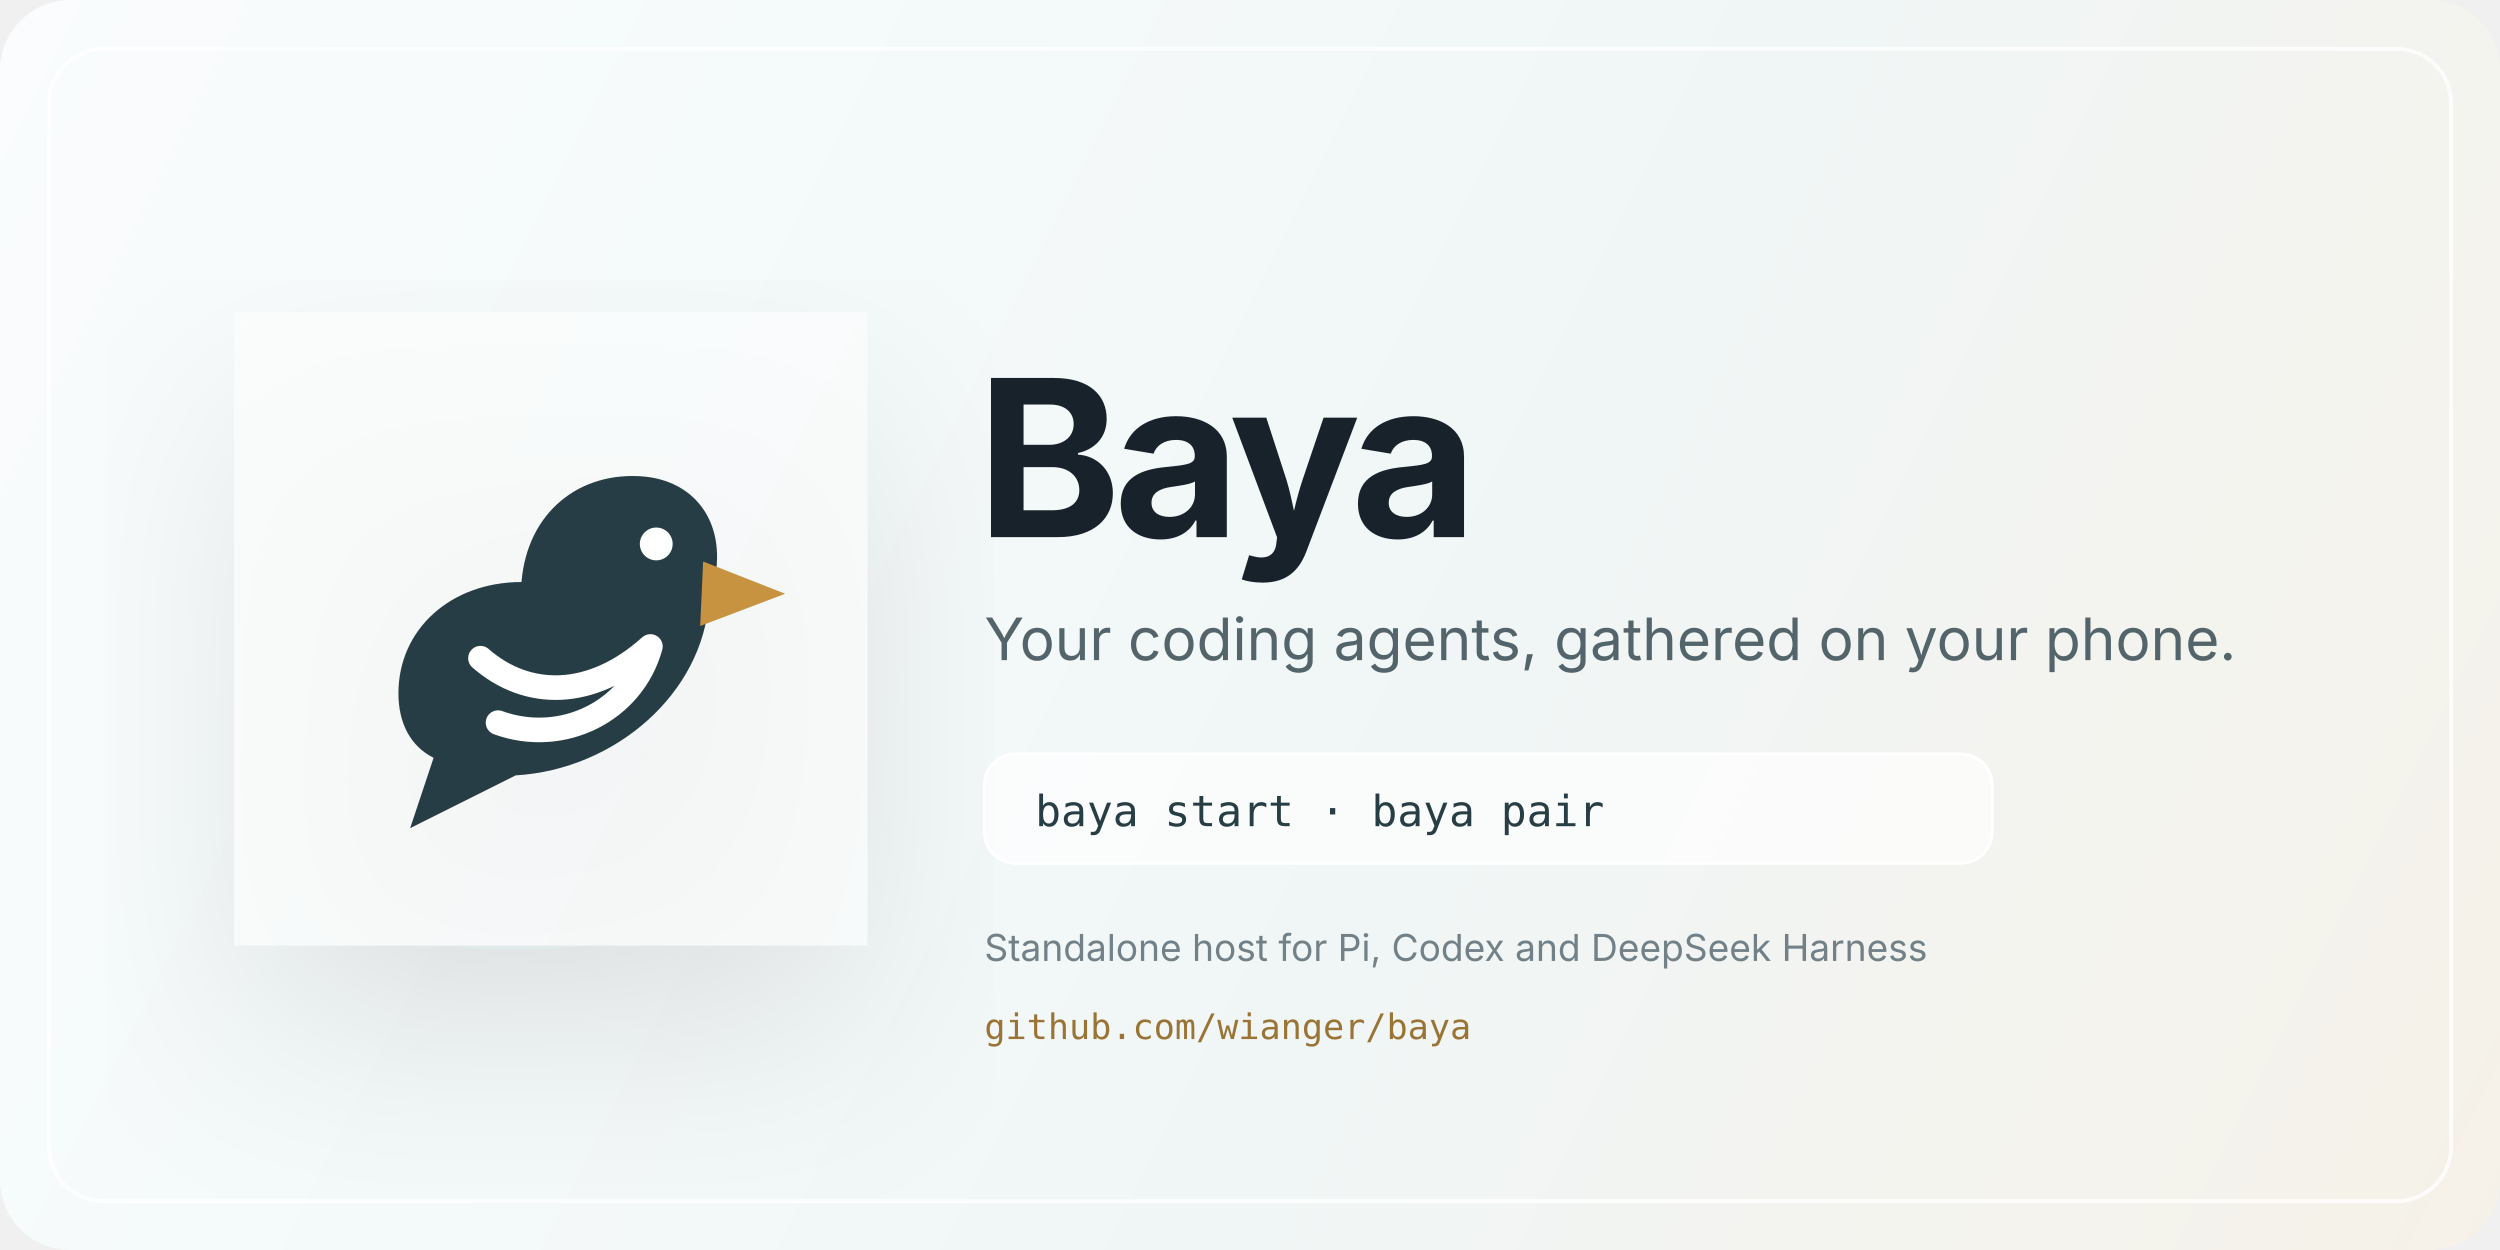
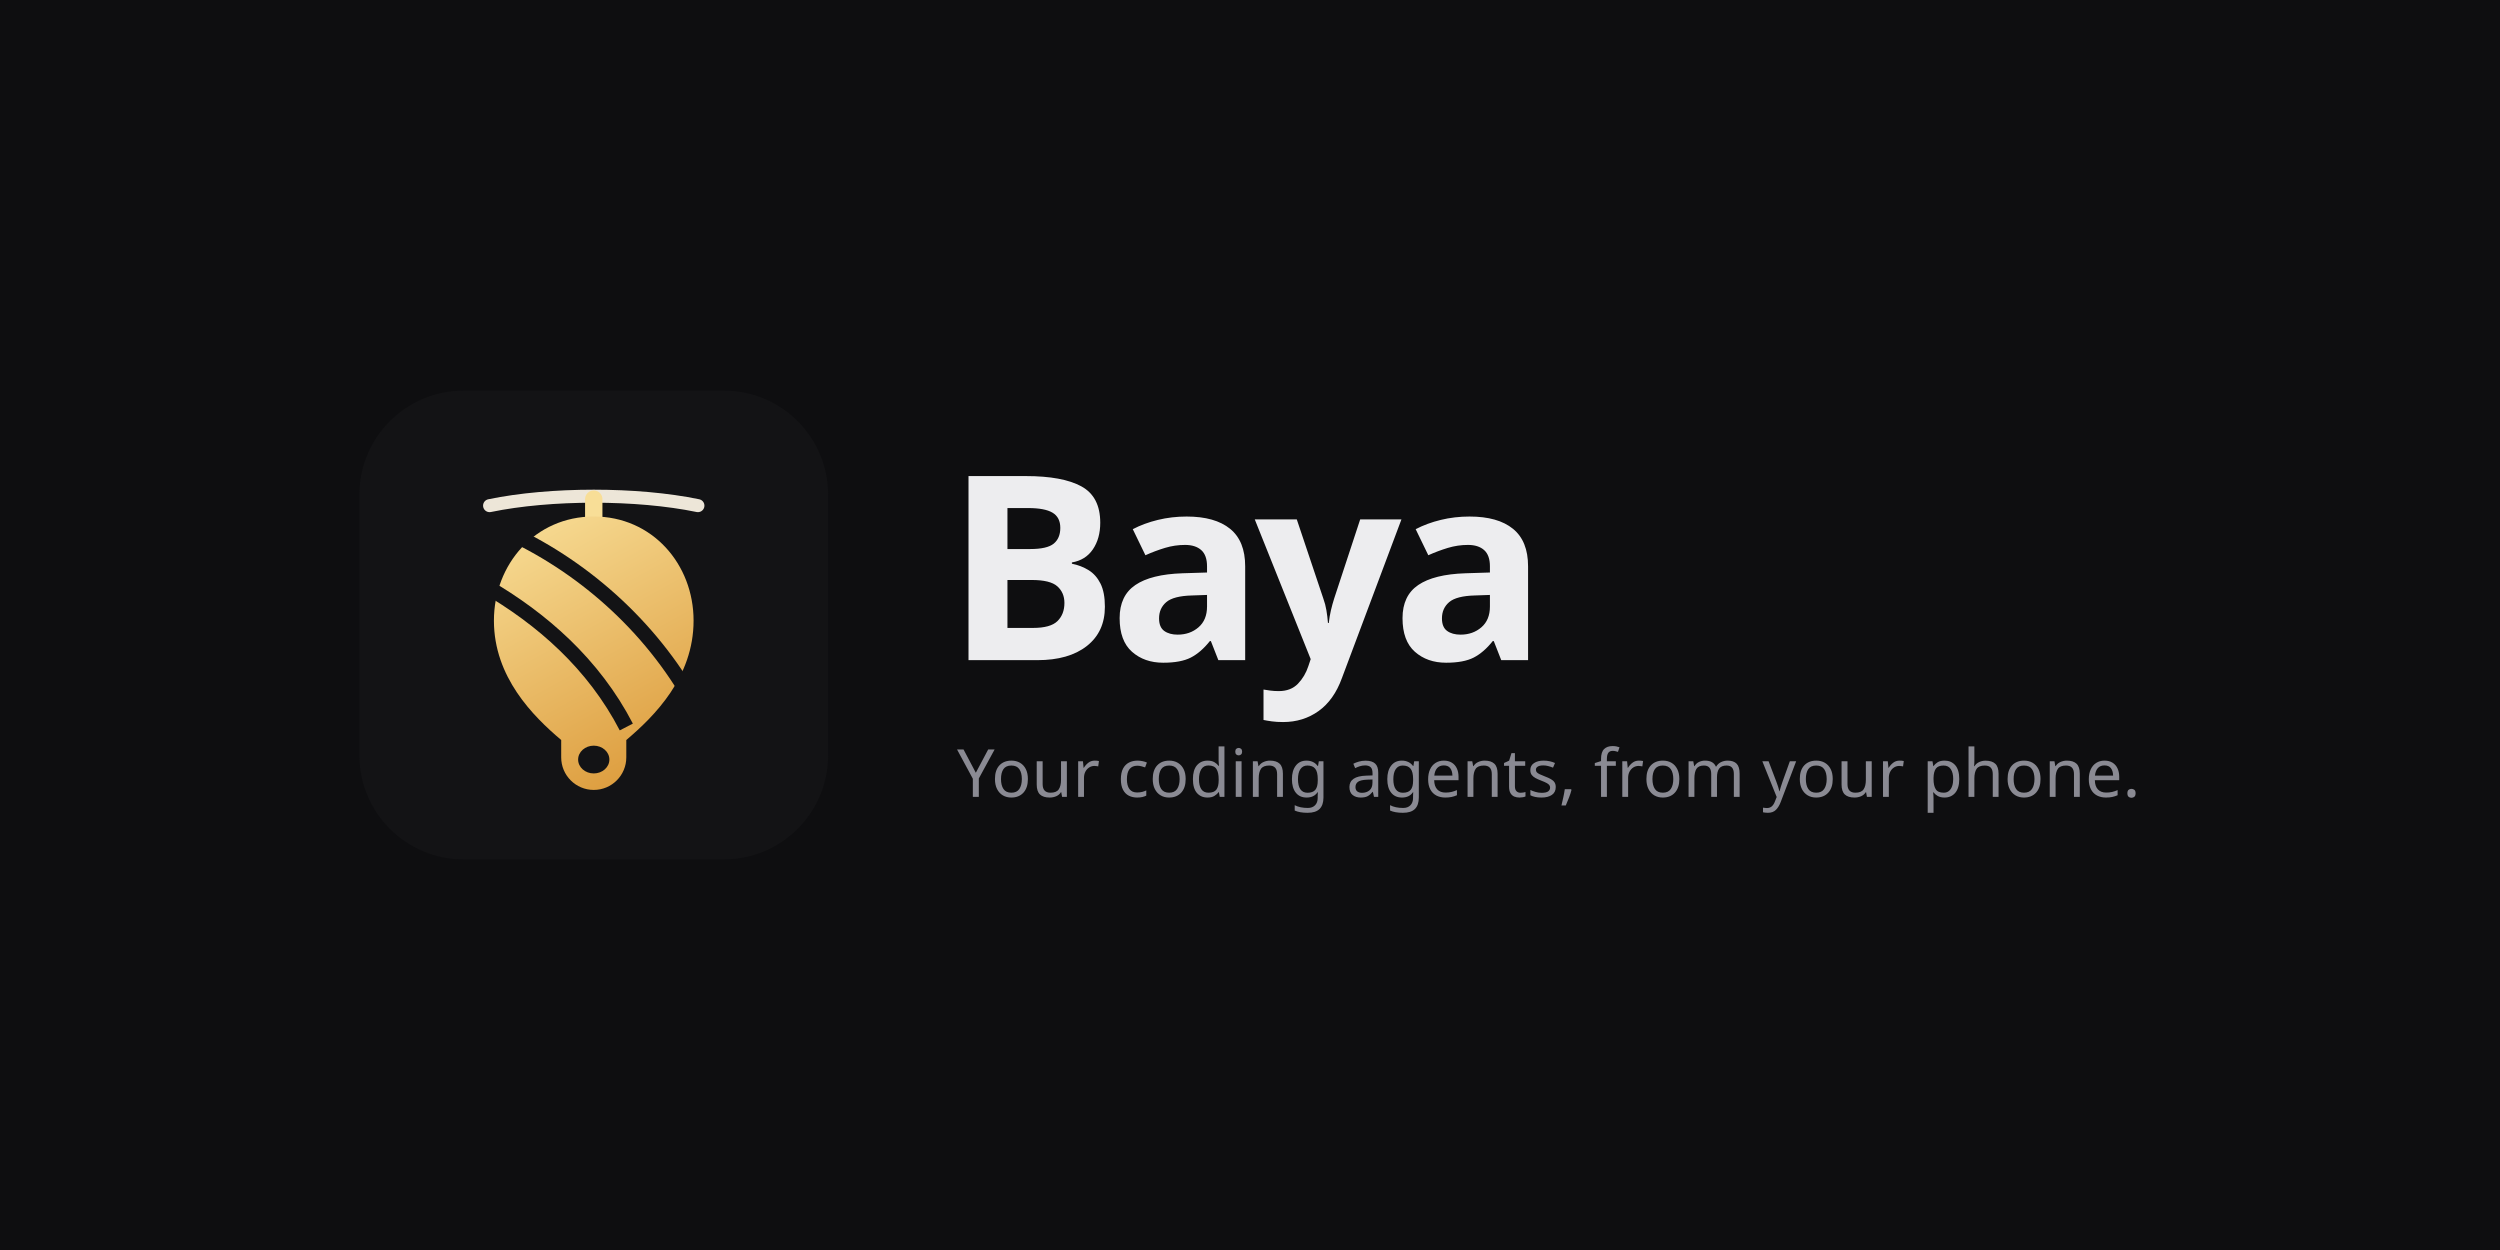
- <svg xmlns="http://www.w3.org/2000/svg" viewBox="0 0 1280 640" width="1280" height="640">
-   <defs>
-     <linearGradient id="bg" x1="0" y1="0" x2="1280" y2="640" gradientUnits="userSpaceOnUse">
-       <stop stop-color="#F9FCFD" />
-       <stop offset=".58" stop-color="#EEF5F5" />
-       <stop offset="1" stop-color="#F5EFE5" />
-     </linearGradient>
-     <radialGradient id="glow" cx="0" cy="0" r="1" gradientTransform="translate(248 218) rotate(38) scale(430)">
-       <stop stop-color="#FFFFFF" stop-opacity=".92" />
-       <stop offset=".65" stop-color="#FFFFFF" stop-opacity=".18" />
-       <stop offset="1" stop-color="#FFFFFF" stop-opacity="0" />
-     </radialGradient>
-     <filter id="shadow" x="-20%" y="-20%" width="140%" height="160%">
-       <feDropShadow dx="0" dy="16" stdDeviation="18" flood-color="#18222B" flood-opacity=".16" />
-     </filter>
-   </defs>
-   <rect width="1280" height="640" rx="36" fill="url(#bg)" />
-   <rect x="25" y="25" width="1230" height="590" rx="28" fill="none" stroke="#FFFFFF" stroke-width="2" stroke-opacity=".8" />
-   <rect width="1280" height="640" rx="36" fill="url(#glow)" />
-   <g transform="translate(120 160) scale(3) " filter="url(#shadow)">
-     <path d="M0 0H108V108H0Z" rx="24" fill="#FFFFFF" fill-opacity=".52" />
-     <path d="M28 65C28 54 37 46 49 46C50 34 59 27 70 28C80 29 85 38 81 49C80 65 65 78 48 79L30 88L34 76C30 74 28 70 28 65Z" fill="#273E44" />
-     <path d="M42 59C50 66 61 66 71 57C68 68 56 74 45 70" fill="none" stroke="#FFFFFF" stroke-width="4.2" stroke-linecap="round" stroke-linejoin="round" />
-     <path d="M80 42.5L94 48L79.5 53.5Z" fill="#C7933F" />
-     <circle cx="72" cy="39.5" r="2.8" fill="#FFFFFF" />
-   </g>
-   <text x="500" y="275" font-family="-apple-system, BlinkMacSystemFont, 'Segoe UI', sans-serif" font-size="112" font-weight="700" fill="#18222B" letter-spacing="-4">Baya</text>
-   <text x="504" y="338" font-family="-apple-system, BlinkMacSystemFont, 'Segoe UI', sans-serif" font-size="30" fill="#53646A">Your coding agents, gathered on your phone.</text>
-   <rect x="504" y="386" width="516" height="56" rx="16" fill="#FFFFFF" fill-opacity=".66" stroke="#FFFFFF" stroke-width="1.5" />
-   <text x="530" y="423" font-family="ui-monospace, 'SF Mono', Menlo, Consolas, monospace" font-size="22" fill="#273E44">baya start  ·  baya pair</text>
-   <text x="504" y="492" font-family="-apple-system, BlinkMacSystemFont, 'Segoe UI', sans-serif" font-size="19" fill="#718187">Standalone host for Pi, Codex and DeepSeek Harness</text>
-   <text x="504" y="532" font-family="ui-monospace, 'SF Mono', Menlo, Consolas, monospace" font-size="18" fill="#9A7435">github.com/wianger/baya</text>
+ <svg xmlns="http://www.w3.org/2000/svg" viewBox="0 0 1280 640">
+   <rect width="1280" height="640" fill="#0E0E10" />
+   <svg x="184" y="200" width="240" height="240" viewBox="0 0 108 108">
+     <defs>
+       <linearGradient id="straw" x1="36" y1="28" x2="70" y2="90" gradientUnits="userSpaceOnUse">
+         <stop offset="0" stop-color="#F8DE97" />
+         <stop offset="1" stop-color="#DC9A3A" />
+       </linearGradient>
+     </defs>
+     <rect width="108" height="108" rx="24" fill="#131315" />
+     <g transform="translate(0.00 0.00) scale(1.0)">
+       <path d="M30 26.5C44 23.6 64 23.6 78 26.5" fill="none" stroke="#EDE6D8" stroke-width="3" stroke-linecap="round" />
+       <path d="M54 25V31" stroke="#F8DE97" stroke-width="4" stroke-linecap="round" />
+       <path d="M54 29C67.5 29 77 40 77 53C77 66 68 75 61.5 80.5V84.5A7.5 7.5 0 0 1 46.5 84.5V80.5C40 75 31 66 31 53C31 40 40.5 29 54 29Z" fill="url(#straw)" />
+       <g fill="none" stroke="#131315" stroke-width="3.4">
+         <path d="M29 45C42 52.5 54 63 61.5 77.5" />
+         <path d="M33 32C51 40 67 54 77 72" />
+       </g>
+       <ellipse cx="54" cy="85" rx="3.6" ry="3.2" fill="#131315" />
+     </g>
+   </svg>
+   <text x="484" y="338" fill="#EDEDEF" font-family="Geist" font-weight="600" font-size="132" letter-spacing="-5">Baya</text>
+   <text x="490" y="408" fill="#8A8A93" font-family="Geist" font-size="34">
+     Your coding agents, from your phone.</text>
</svg>
